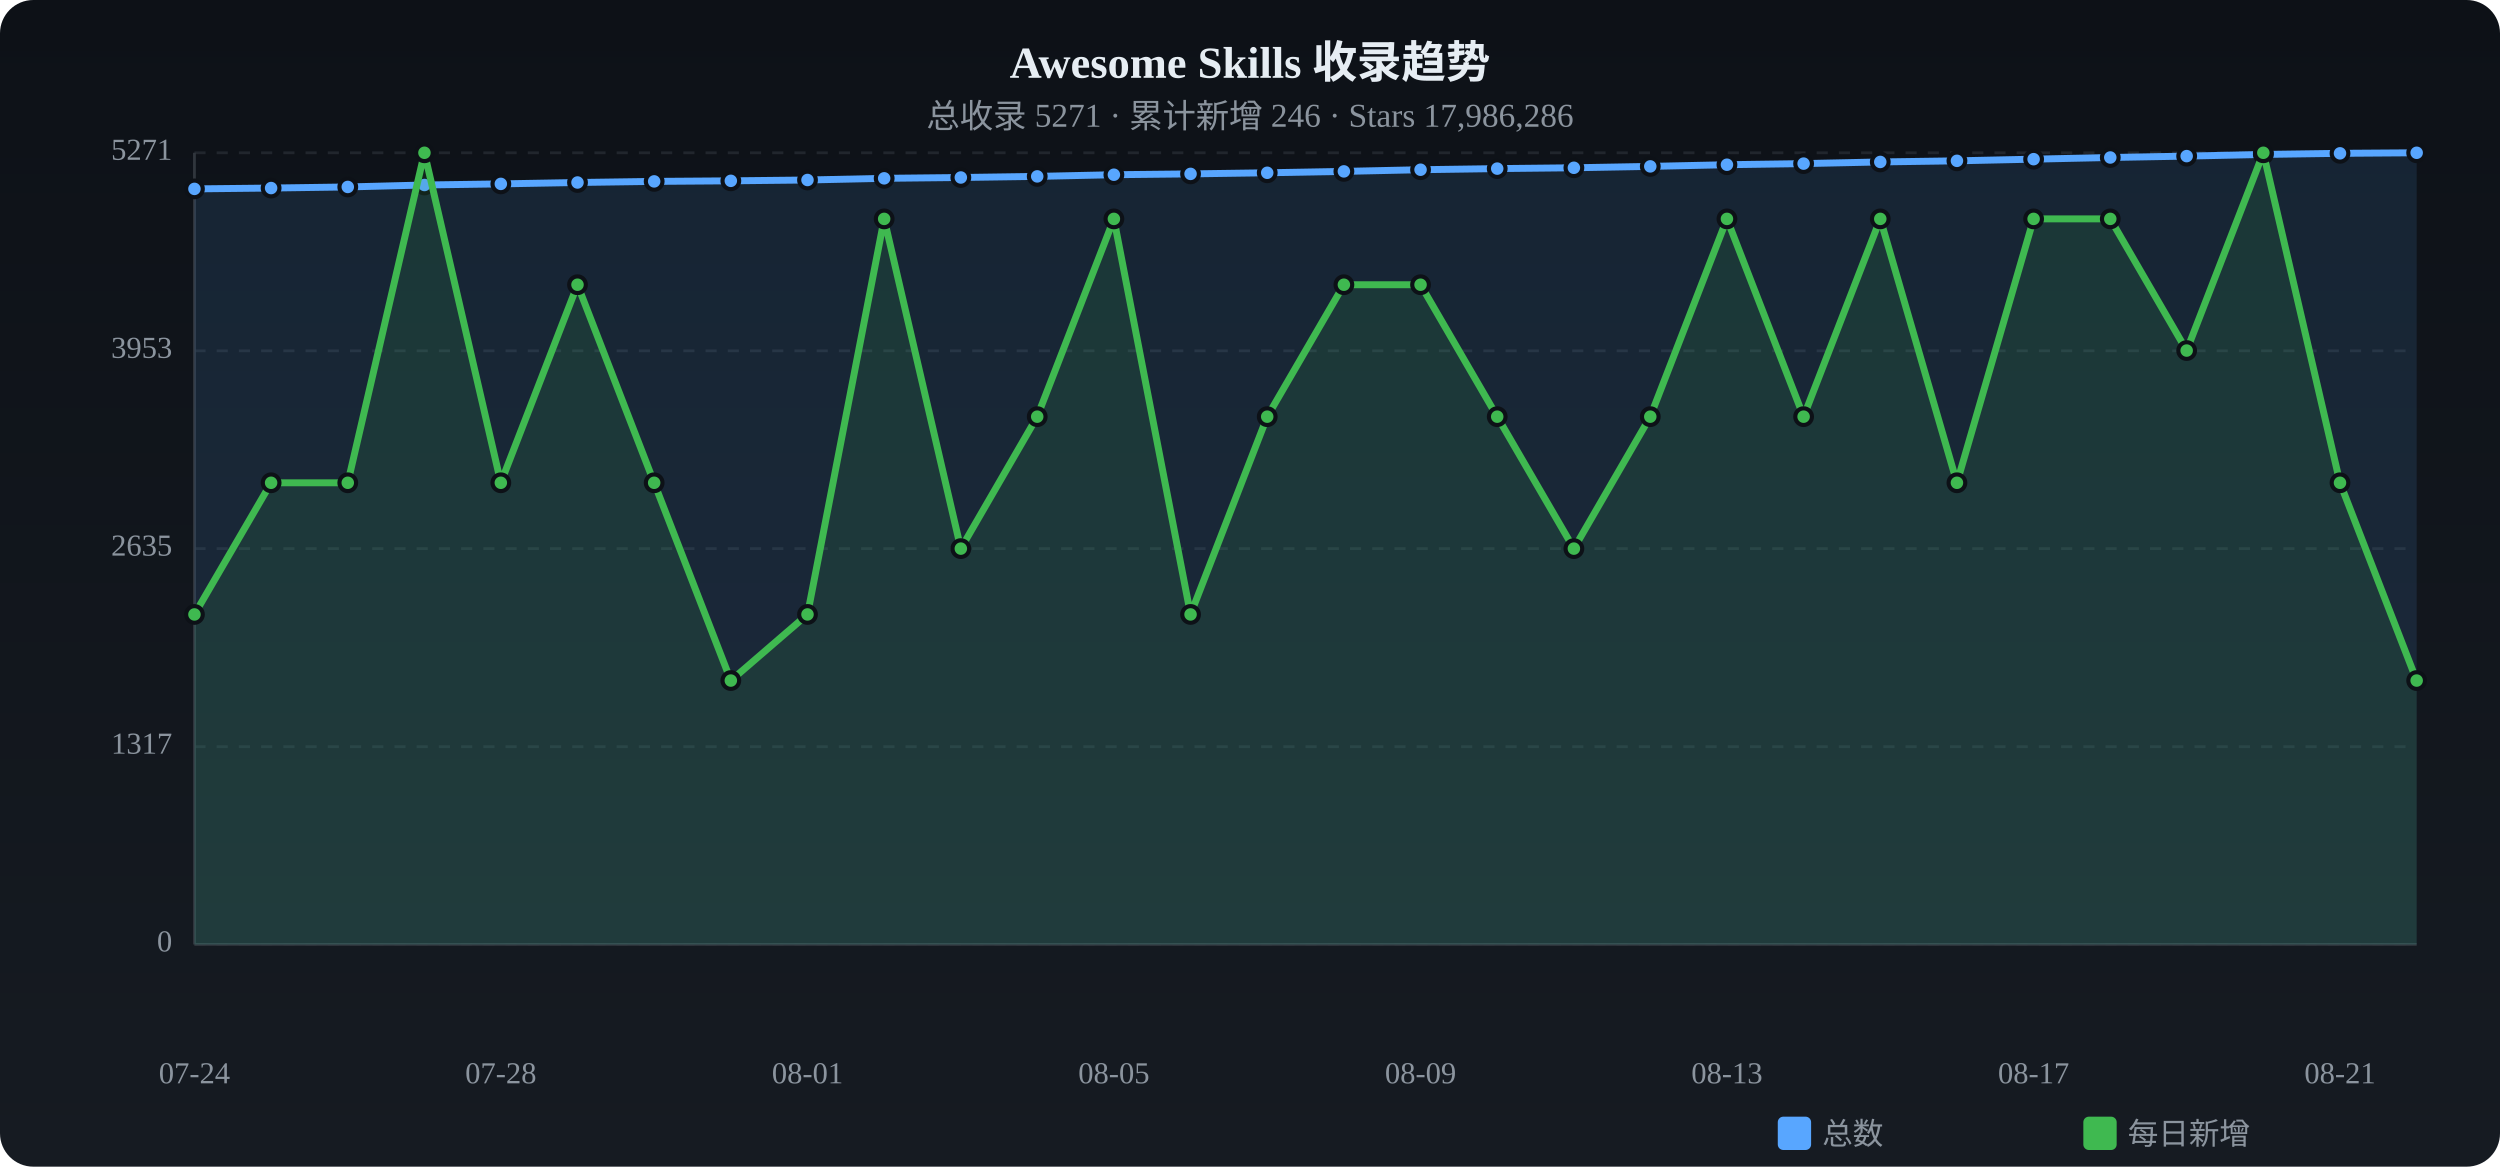
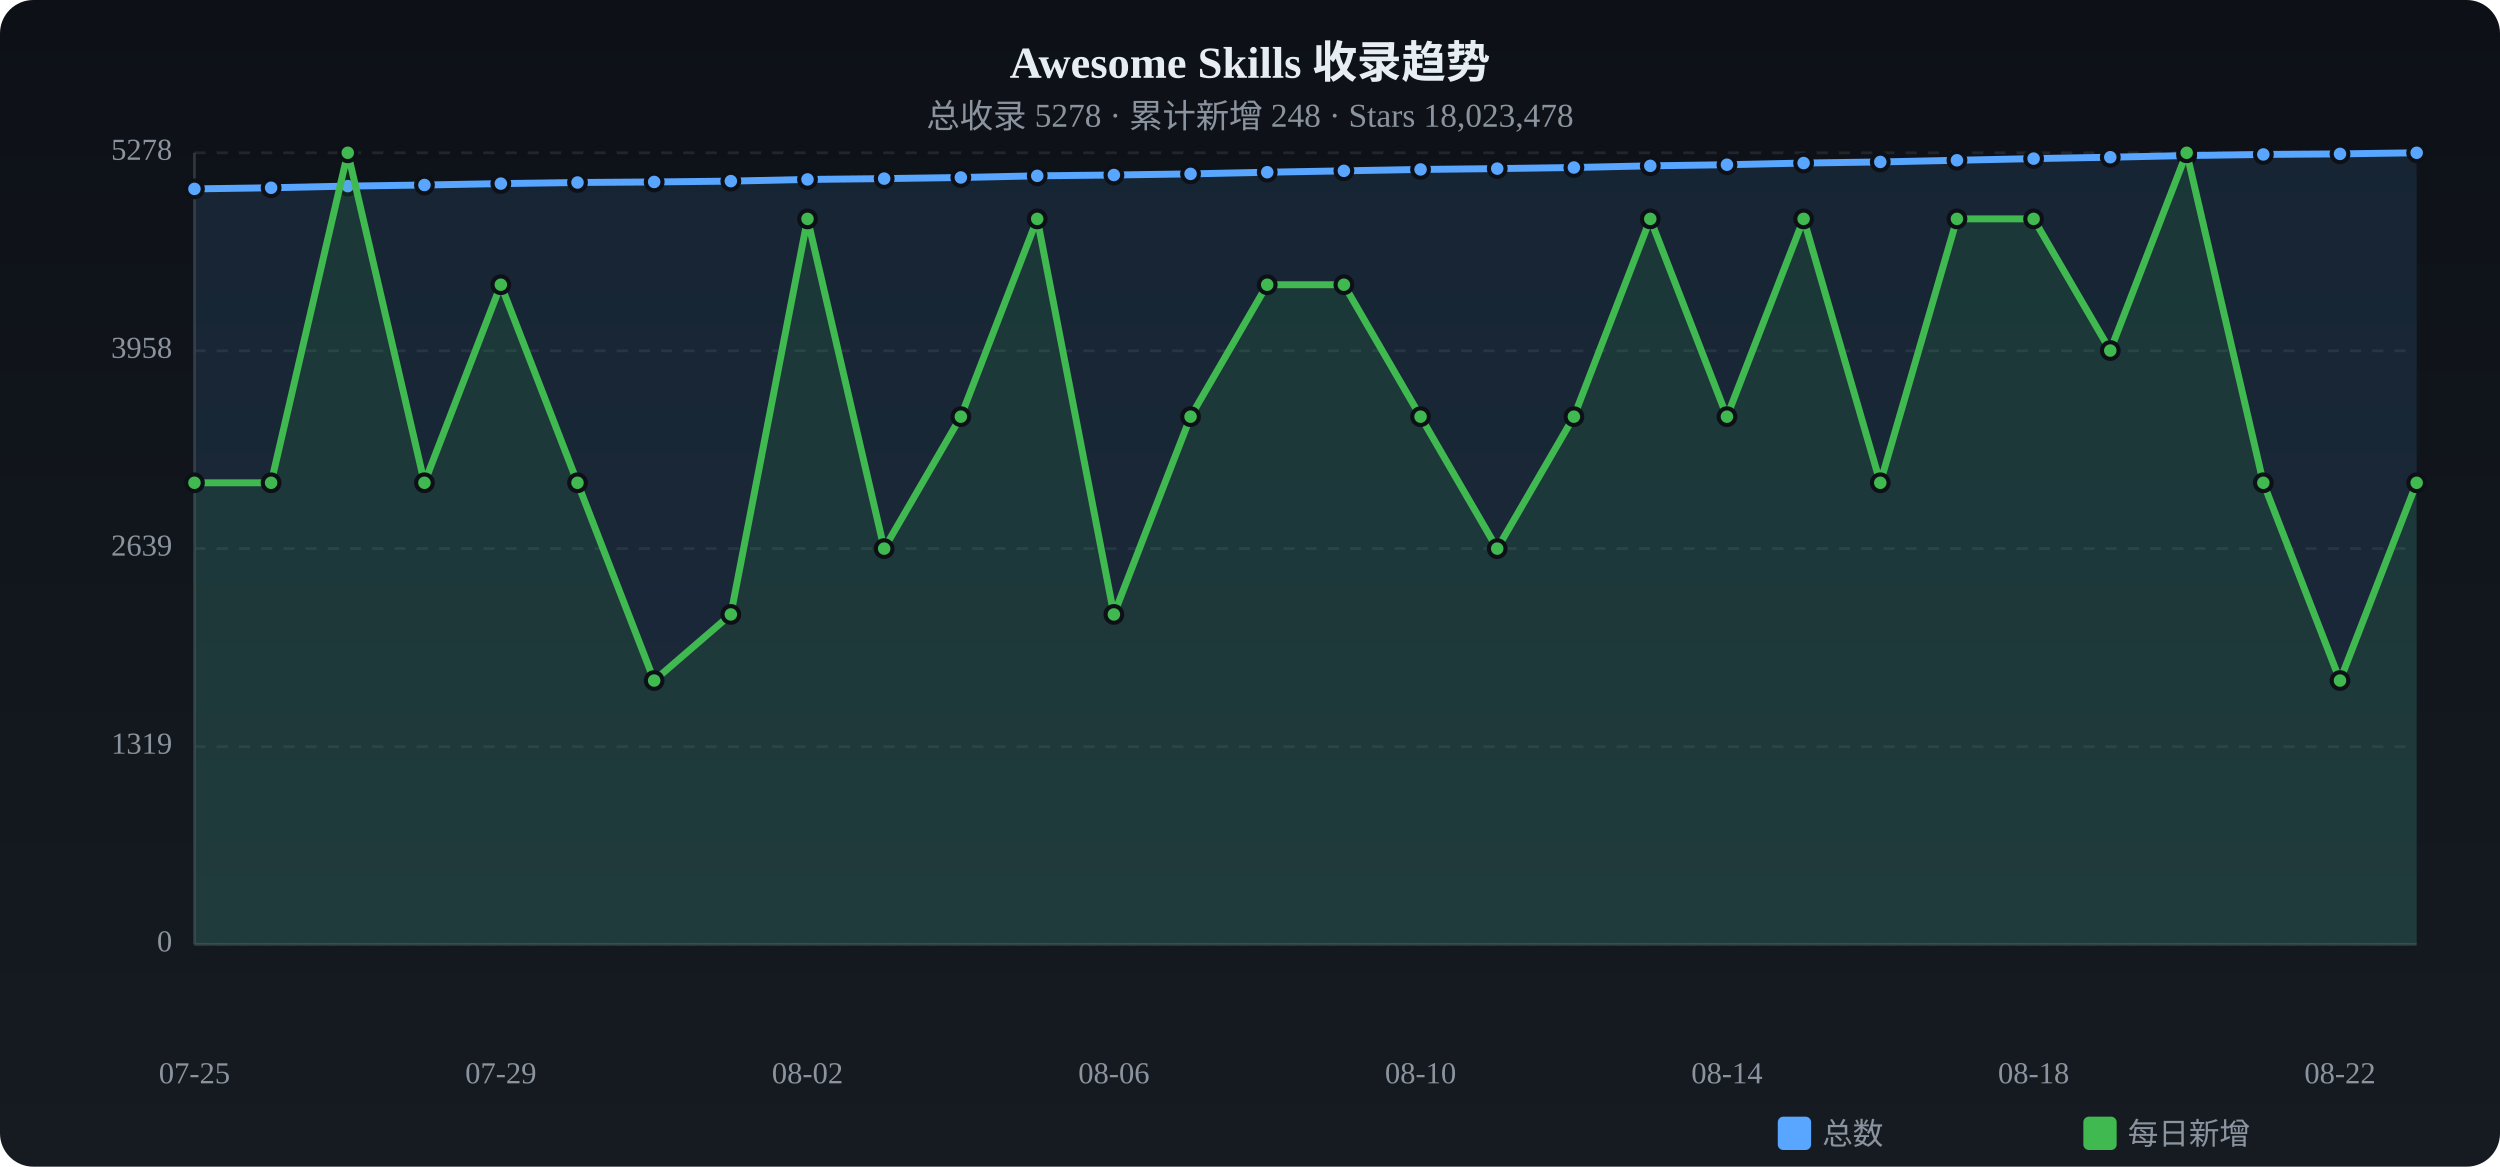
<svg xmlns="http://www.w3.org/2000/svg" viewBox="0 0 900 420" width="900" height="420">
  <defs>
    <linearGradient id="tbg" x1="0%" y1="0%" x2="0%" y2="100%">
      <stop offset="0%" stop-color="#0d1117" />
      <stop offset="100%" stop-color="#161b22" />
    </linearGradient>
  </defs>
  <rect width="900" height="420" rx="12" fill="url(#tbg)" />
  <text x="450.0" y="28" text-anchor="middle" fill="#e6edf3" font-size="16" font-weight="bold">Awesome Skills 收录趋势</text>
-   <text x="450.0" y="46" text-anchor="middle" fill="#8b949e" font-size="12">总收录 5271 · 累计新增 246 · Stars 17,986,286</text>
+   <text x="450.0" y="46" text-anchor="middle" fill="#8b949e" font-size="12">总收录 5278 · 累计新增 248 · Stars 18,023,478</text>
  <text x="62" y="340.0" text-anchor="end" fill="#8b949e" font-size="11" dominant-baseline="middle">0</text>
  <line x1="70" y1="340.0" x2="870" y2="340.0" stroke="#21262d" stroke-dasharray="4 4" />
-   <text x="62" y="268.8" text-anchor="end" fill="#8b949e" font-size="11" dominant-baseline="middle">1317</text>
+   <text x="62" y="268.8" text-anchor="end" fill="#8b949e" font-size="11" dominant-baseline="middle">1319</text>
  <line x1="70" y1="268.8" x2="870" y2="268.8" stroke="#21262d" stroke-dasharray="4 4" />
-   <text x="62" y="197.5" text-anchor="end" fill="#8b949e" font-size="11" dominant-baseline="middle">2635</text>
+   <text x="62" y="197.5" text-anchor="end" fill="#8b949e" font-size="11" dominant-baseline="middle">2639</text>
  <line x1="70" y1="197.5" x2="870" y2="197.5" stroke="#21262d" stroke-dasharray="4 4" />
-   <text x="62" y="126.3" text-anchor="end" fill="#8b949e" font-size="11" dominant-baseline="middle">3953</text>
+   <text x="62" y="126.3" text-anchor="end" fill="#8b949e" font-size="11" dominant-baseline="middle">3958</text>
  <line x1="70" y1="126.3" x2="870" y2="126.3" stroke="#21262d" stroke-dasharray="4 4" />
-   <text x="62" y="55.0" text-anchor="end" fill="#8b949e" font-size="11" dominant-baseline="middle">5271</text>
+   <text x="62" y="55.0" text-anchor="end" fill="#8b949e" font-size="11" dominant-baseline="middle">5278</text>
  <line x1="70" y1="55.0" x2="870" y2="55.0" stroke="#21262d" stroke-dasharray="4 4" />
  <line x1="70" y1="55" x2="70" y2="340" stroke="#30363d" />
  <line x1="70" y1="340" x2="870" y2="340" stroke="#30363d" />
-   <path d="M70.0,68.0 L97.6,67.7 L125.2,67.3 L152.8,66.6 L180.3,66.2 L207.9,65.7 L235.5,65.3 L263.1,65.1 L290.7,64.8 L318.3,64.2 L345.9,63.9 L373.4,63.5 L401.0,62.9 L428.6,62.6 L456.2,62.2 L483.8,61.7 L511.4,61.1 L539.0,60.7 L566.6,60.4 L594.1,59.9 L621.7,59.3 L649.3,58.9 L676.9,58.3 L704.5,57.9 L732.1,57.3 L759.7,56.7 L787.2,56.2 L814.8,55.6 L842.4,55.2 L870.0,55.0 L870.0,340 L70.0,340 Z" fill="#58a6ff" opacity="0.12" />
-   <polyline points="70.0,68.0 97.6,67.7 125.2,67.3 152.8,66.6 180.3,66.2 207.9,65.7 235.5,65.3 263.1,65.1 290.7,64.8 318.3,64.2 345.9,63.9 373.4,63.5 401.0,62.9 428.6,62.6 456.2,62.2 483.8,61.7 511.4,61.1 539.0,60.7 566.6,60.4 594.1,59.9 621.7,59.3 649.3,58.9 676.9,58.3 704.5,57.9 732.1,57.3 759.7,56.7 787.2,56.2 814.8,55.6 842.4,55.2 870.0,55.0" fill="none" stroke="#58a6ff" stroke-width="2.5" stroke-linecap="round" stroke-linejoin="round" />
+   <path d="M70.0,68.0 L97.6,67.6 L125.2,67.0 L152.8,66.6 L180.3,66.1 L207.9,65.7 L235.5,65.5 L263.1,65.2 L290.7,64.6 L318.3,64.3 L345.9,63.9 L373.4,63.3 L401.0,63.0 L428.6,62.6 L456.2,62.0 L483.8,61.5 L511.4,61.0 L539.0,60.7 L566.6,60.3 L594.1,59.7 L621.7,59.3 L649.3,58.7 L676.9,58.3 L704.5,57.7 L732.1,57.1 L759.7,56.6 L787.2,56.0 L814.8,55.6 L842.4,55.4 L870.0,55.0 L870.0,340 L70.0,340 Z" fill="#58a6ff" opacity="0.12" />
+   <polyline points="70.0,68.0 97.6,67.6 125.2,67.0 152.8,66.6 180.3,66.1 207.9,65.7 235.5,65.5 263.1,65.2 290.7,64.6 318.3,64.3 345.9,63.9 373.4,63.3 401.0,63.0 428.6,62.6 456.2,62.0 483.8,61.5 511.4,61.0 539.0,60.7 566.6,60.3 594.1,59.7 621.7,59.3 649.3,58.7 676.9,58.3 704.5,57.7 732.1,57.1 759.7,56.6 787.2,56.0 814.8,55.6 842.4,55.4 870.0,55.0" fill="none" stroke="#58a6ff" stroke-width="2.5" stroke-linecap="round" stroke-linejoin="round" />
  <circle cx="70.0" cy="68.0" r="3" fill="#58a6ff" stroke="#0d1117" stroke-width="1.5" />
-   <circle cx="97.6" cy="67.7" r="3" fill="#58a6ff" stroke="#0d1117" stroke-width="1.5" />
-   <circle cx="125.2" cy="67.3" r="3" fill="#58a6ff" stroke="#0d1117" stroke-width="1.5" />
+   <circle cx="97.6" cy="67.6" r="3" fill="#58a6ff" stroke="#0d1117" stroke-width="1.5" />
+   <circle cx="125.2" cy="67.0" r="3" fill="#58a6ff" stroke="#0d1117" stroke-width="1.5" />
  <circle cx="152.8" cy="66.6" r="3" fill="#58a6ff" stroke="#0d1117" stroke-width="1.5" />
-   <circle cx="180.3" cy="66.2" r="3" fill="#58a6ff" stroke="#0d1117" stroke-width="1.5" />
+   <circle cx="180.3" cy="66.1" r="3" fill="#58a6ff" stroke="#0d1117" stroke-width="1.5" />
  <circle cx="207.9" cy="65.7" r="3" fill="#58a6ff" stroke="#0d1117" stroke-width="1.5" />
-   <circle cx="235.5" cy="65.3" r="3" fill="#58a6ff" stroke="#0d1117" stroke-width="1.5" />
-   <circle cx="263.1" cy="65.1" r="3" fill="#58a6ff" stroke="#0d1117" stroke-width="1.5" />
-   <circle cx="290.7" cy="64.8" r="3" fill="#58a6ff" stroke="#0d1117" stroke-width="1.5" />
-   <circle cx="318.3" cy="64.2" r="3" fill="#58a6ff" stroke="#0d1117" stroke-width="1.5" />
+   <circle cx="235.5" cy="65.5" r="3" fill="#58a6ff" stroke="#0d1117" stroke-width="1.5" />
+   <circle cx="263.1" cy="65.2" r="3" fill="#58a6ff" stroke="#0d1117" stroke-width="1.5" />
+   <circle cx="290.7" cy="64.6" r="3" fill="#58a6ff" stroke="#0d1117" stroke-width="1.5" />
+   <circle cx="318.3" cy="64.3" r="3" fill="#58a6ff" stroke="#0d1117" stroke-width="1.5" />
  <circle cx="345.9" cy="63.9" r="3" fill="#58a6ff" stroke="#0d1117" stroke-width="1.5" />
-   <circle cx="373.4" cy="63.5" r="3" fill="#58a6ff" stroke="#0d1117" stroke-width="1.5" />
-   <circle cx="401.0" cy="62.9" r="3" fill="#58a6ff" stroke="#0d1117" stroke-width="1.5" />
+   <circle cx="373.4" cy="63.3" r="3" fill="#58a6ff" stroke="#0d1117" stroke-width="1.5" />
+   <circle cx="401.0" cy="63.0" r="3" fill="#58a6ff" stroke="#0d1117" stroke-width="1.5" />
  <circle cx="428.6" cy="62.6" r="3" fill="#58a6ff" stroke="#0d1117" stroke-width="1.5" />
-   <circle cx="456.2" cy="62.2" r="3" fill="#58a6ff" stroke="#0d1117" stroke-width="1.5" />
-   <circle cx="483.8" cy="61.7" r="3" fill="#58a6ff" stroke="#0d1117" stroke-width="1.5" />
-   <circle cx="511.4" cy="61.1" r="3" fill="#58a6ff" stroke="#0d1117" stroke-width="1.5" />
+   <circle cx="456.2" cy="62.0" r="3" fill="#58a6ff" stroke="#0d1117" stroke-width="1.5" />
+   <circle cx="483.8" cy="61.5" r="3" fill="#58a6ff" stroke="#0d1117" stroke-width="1.5" />
+   <circle cx="511.4" cy="61.0" r="3" fill="#58a6ff" stroke="#0d1117" stroke-width="1.5" />
  <circle cx="539.0" cy="60.7" r="3" fill="#58a6ff" stroke="#0d1117" stroke-width="1.5" />
-   <circle cx="566.6" cy="60.4" r="3" fill="#58a6ff" stroke="#0d1117" stroke-width="1.5" />
-   <circle cx="594.1" cy="59.9" r="3" fill="#58a6ff" stroke="#0d1117" stroke-width="1.5" />
+   <circle cx="566.6" cy="60.3" r="3" fill="#58a6ff" stroke="#0d1117" stroke-width="1.5" />
+   <circle cx="594.1" cy="59.7" r="3" fill="#58a6ff" stroke="#0d1117" stroke-width="1.5" />
  <circle cx="621.7" cy="59.3" r="3" fill="#58a6ff" stroke="#0d1117" stroke-width="1.5" />
-   <circle cx="649.3" cy="58.9" r="3" fill="#58a6ff" stroke="#0d1117" stroke-width="1.5" />
+   <circle cx="649.3" cy="58.7" r="3" fill="#58a6ff" stroke="#0d1117" stroke-width="1.5" />
  <circle cx="676.9" cy="58.3" r="3" fill="#58a6ff" stroke="#0d1117" stroke-width="1.5" />
-   <circle cx="704.5" cy="57.9" r="3" fill="#58a6ff" stroke="#0d1117" stroke-width="1.5" />
-   <circle cx="732.1" cy="57.3" r="3" fill="#58a6ff" stroke="#0d1117" stroke-width="1.5" />
-   <circle cx="759.7" cy="56.7" r="3" fill="#58a6ff" stroke="#0d1117" stroke-width="1.5" />
-   <circle cx="787.2" cy="56.2" r="3" fill="#58a6ff" stroke="#0d1117" stroke-width="1.5" />
+   <circle cx="704.5" cy="57.7" r="3" fill="#58a6ff" stroke="#0d1117" stroke-width="1.5" />
+   <circle cx="732.1" cy="57.1" r="3" fill="#58a6ff" stroke="#0d1117" stroke-width="1.5" />
+   <circle cx="759.7" cy="56.6" r="3" fill="#58a6ff" stroke="#0d1117" stroke-width="1.5" />
+   <circle cx="787.2" cy="56.0" r="3" fill="#58a6ff" stroke="#0d1117" stroke-width="1.5" />
  <circle cx="814.8" cy="55.6" r="3" fill="#58a6ff" stroke="#0d1117" stroke-width="1.5" />
-   <circle cx="842.4" cy="55.2" r="3" fill="#58a6ff" stroke="#0d1117" stroke-width="1.5" />
+   <circle cx="842.4" cy="55.4" r="3" fill="#58a6ff" stroke="#0d1117" stroke-width="1.5" />
  <circle cx="870.0" cy="55.0" r="3" fill="#58a6ff" stroke="#0d1117" stroke-width="1.5" />
-   <path d="M70.0,221.2 L97.6,173.8 L125.2,173.8 L152.8,55.0 L180.3,173.8 L207.9,102.5 L235.5,173.8 L263.1,245.0 L290.7,221.2 L318.3,78.8 L345.9,197.5 L373.4,150.0 L401.0,78.8 L428.6,221.2 L456.2,150.0 L483.8,102.5 L511.4,102.5 L539.0,150.0 L566.6,197.5 L594.1,150.0 L621.7,78.8 L649.3,150.0 L676.9,78.8 L704.5,173.8 L732.1,78.8 L759.7,78.8 L787.2,126.2 L814.8,55.0 L842.4,173.8 L870.0,245.0 L870.0,340 L70.0,340 Z" fill="#3fb950" opacity="0.12" />
-   <polyline points="70.0,221.2 97.6,173.8 125.2,173.8 152.8,55.0 180.3,173.8 207.9,102.5 235.5,173.8 263.1,245.0 290.7,221.2 318.3,78.8 345.9,197.5 373.4,150.0 401.0,78.8 428.6,221.2 456.2,150.0 483.8,102.5 511.4,102.5 539.0,150.0 566.6,197.5 594.1,150.0 621.7,78.8 649.3,150.0 676.9,78.8 704.5,173.8 732.1,78.8 759.7,78.8 787.2,126.2 814.8,55.0 842.4,173.8 870.0,245.0" fill="none" stroke="#3fb950" stroke-width="2.5" stroke-linecap="round" stroke-linejoin="round" />
-   <circle cx="70.0" cy="221.2" r="3" fill="#3fb950" stroke="#0d1117" stroke-width="1.5" />
+   <path d="M70.0,173.8 L97.6,173.8 L125.2,55.0 L152.8,173.8 L180.3,102.5 L207.9,173.8 L235.5,245.0 L263.1,221.2 L290.7,78.8 L318.3,197.5 L345.9,150.0 L373.4,78.8 L401.0,221.2 L428.6,150.0 L456.2,102.5 L483.8,102.5 L511.4,150.0 L539.0,197.5 L566.6,150.0 L594.1,78.8 L621.7,150.0 L649.3,78.8 L676.9,173.8 L704.5,78.8 L732.1,78.8 L759.7,126.2 L787.2,55.0 L814.8,173.8 L842.4,245.0 L870.0,173.8 L870.0,340 L70.0,340 Z" fill="#3fb950" opacity="0.12" />
+   <polyline points="70.0,173.8 97.6,173.8 125.2,55.0 152.8,173.8 180.3,102.5 207.9,173.8 235.5,245.0 263.1,221.2 290.7,78.8 318.3,197.5 345.9,150.0 373.4,78.8 401.0,221.2 428.6,150.0 456.2,102.5 483.8,102.5 511.4,150.0 539.0,197.5 566.6,150.0 594.1,78.8 621.7,150.0 649.3,78.8 676.9,173.8 704.5,78.8 732.1,78.8 759.7,126.2 787.2,55.0 814.8,173.8 842.4,245.0 870.0,173.8" fill="none" stroke="#3fb950" stroke-width="2.5" stroke-linecap="round" stroke-linejoin="round" />
+   <circle cx="70.0" cy="173.8" r="3" fill="#3fb950" stroke="#0d1117" stroke-width="1.5" />
  <circle cx="97.6" cy="173.8" r="3" fill="#3fb950" stroke="#0d1117" stroke-width="1.5" />
-   <circle cx="125.2" cy="173.8" r="3" fill="#3fb950" stroke="#0d1117" stroke-width="1.5" />
-   <circle cx="152.8" cy="55.0" r="3" fill="#3fb950" stroke="#0d1117" stroke-width="1.5" />
-   <circle cx="180.3" cy="173.8" r="3" fill="#3fb950" stroke="#0d1117" stroke-width="1.5" />
-   <circle cx="207.9" cy="102.5" r="3" fill="#3fb950" stroke="#0d1117" stroke-width="1.5" />
-   <circle cx="235.5" cy="173.8" r="3" fill="#3fb950" stroke="#0d1117" stroke-width="1.5" />
-   <circle cx="263.1" cy="245.0" r="3" fill="#3fb950" stroke="#0d1117" stroke-width="1.5" />
-   <circle cx="290.7" cy="221.2" r="3" fill="#3fb950" stroke="#0d1117" stroke-width="1.5" />
-   <circle cx="318.3" cy="78.8" r="3" fill="#3fb950" stroke="#0d1117" stroke-width="1.5" />
-   <circle cx="345.9" cy="197.5" r="3" fill="#3fb950" stroke="#0d1117" stroke-width="1.5" />
-   <circle cx="373.4" cy="150.0" r="3" fill="#3fb950" stroke="#0d1117" stroke-width="1.5" />
-   <circle cx="401.0" cy="78.8" r="3" fill="#3fb950" stroke="#0d1117" stroke-width="1.5" />
-   <circle cx="428.6" cy="221.2" r="3" fill="#3fb950" stroke="#0d1117" stroke-width="1.5" />
-   <circle cx="456.2" cy="150.0" r="3" fill="#3fb950" stroke="#0d1117" stroke-width="1.5" />
+   <circle cx="125.2" cy="55.0" r="3" fill="#3fb950" stroke="#0d1117" stroke-width="1.5" />
+   <circle cx="152.8" cy="173.8" r="3" fill="#3fb950" stroke="#0d1117" stroke-width="1.5" />
+   <circle cx="180.3" cy="102.5" r="3" fill="#3fb950" stroke="#0d1117" stroke-width="1.5" />
+   <circle cx="207.9" cy="173.8" r="3" fill="#3fb950" stroke="#0d1117" stroke-width="1.5" />
+   <circle cx="235.5" cy="245.0" r="3" fill="#3fb950" stroke="#0d1117" stroke-width="1.5" />
+   <circle cx="263.1" cy="221.2" r="3" fill="#3fb950" stroke="#0d1117" stroke-width="1.5" />
+   <circle cx="290.7" cy="78.8" r="3" fill="#3fb950" stroke="#0d1117" stroke-width="1.5" />
+   <circle cx="318.3" cy="197.5" r="3" fill="#3fb950" stroke="#0d1117" stroke-width="1.5" />
+   <circle cx="345.9" cy="150.0" r="3" fill="#3fb950" stroke="#0d1117" stroke-width="1.5" />
+   <circle cx="373.4" cy="78.8" r="3" fill="#3fb950" stroke="#0d1117" stroke-width="1.5" />
+   <circle cx="401.0" cy="221.2" r="3" fill="#3fb950" stroke="#0d1117" stroke-width="1.5" />
+   <circle cx="428.6" cy="150.0" r="3" fill="#3fb950" stroke="#0d1117" stroke-width="1.5" />
+   <circle cx="456.2" cy="102.5" r="3" fill="#3fb950" stroke="#0d1117" stroke-width="1.5" />
  <circle cx="483.8" cy="102.5" r="3" fill="#3fb950" stroke="#0d1117" stroke-width="1.5" />
-   <circle cx="511.4" cy="102.5" r="3" fill="#3fb950" stroke="#0d1117" stroke-width="1.5" />
-   <circle cx="539.0" cy="150.0" r="3" fill="#3fb950" stroke="#0d1117" stroke-width="1.5" />
-   <circle cx="566.6" cy="197.5" r="3" fill="#3fb950" stroke="#0d1117" stroke-width="1.5" />
-   <circle cx="594.1" cy="150.0" r="3" fill="#3fb950" stroke="#0d1117" stroke-width="1.5" />
-   <circle cx="621.7" cy="78.8" r="3" fill="#3fb950" stroke="#0d1117" stroke-width="1.5" />
-   <circle cx="649.3" cy="150.0" r="3" fill="#3fb950" stroke="#0d1117" stroke-width="1.5" />
-   <circle cx="676.9" cy="78.8" r="3" fill="#3fb950" stroke="#0d1117" stroke-width="1.5" />
-   <circle cx="704.5" cy="173.8" r="3" fill="#3fb950" stroke="#0d1117" stroke-width="1.5" />
+   <circle cx="511.4" cy="150.0" r="3" fill="#3fb950" stroke="#0d1117" stroke-width="1.5" />
+   <circle cx="539.0" cy="197.5" r="3" fill="#3fb950" stroke="#0d1117" stroke-width="1.5" />
+   <circle cx="566.6" cy="150.0" r="3" fill="#3fb950" stroke="#0d1117" stroke-width="1.5" />
+   <circle cx="594.1" cy="78.8" r="3" fill="#3fb950" stroke="#0d1117" stroke-width="1.5" />
+   <circle cx="621.7" cy="150.0" r="3" fill="#3fb950" stroke="#0d1117" stroke-width="1.5" />
+   <circle cx="649.3" cy="78.8" r="3" fill="#3fb950" stroke="#0d1117" stroke-width="1.5" />
+   <circle cx="676.9" cy="173.8" r="3" fill="#3fb950" stroke="#0d1117" stroke-width="1.5" />
+   <circle cx="704.5" cy="78.8" r="3" fill="#3fb950" stroke="#0d1117" stroke-width="1.5" />
  <circle cx="732.1" cy="78.8" r="3" fill="#3fb950" stroke="#0d1117" stroke-width="1.5" />
-   <circle cx="759.7" cy="78.8" r="3" fill="#3fb950" stroke="#0d1117" stroke-width="1.5" />
-   <circle cx="787.2" cy="126.2" r="3" fill="#3fb950" stroke="#0d1117" stroke-width="1.5" />
-   <circle cx="814.8" cy="55.0" r="3" fill="#3fb950" stroke="#0d1117" stroke-width="1.5" />
-   <circle cx="842.4" cy="173.8" r="3" fill="#3fb950" stroke="#0d1117" stroke-width="1.5" />
-   <circle cx="870.0" cy="245.0" r="3" fill="#3fb950" stroke="#0d1117" stroke-width="1.5" />
-   <text x="70.0" y="390" text-anchor="middle" fill="#8b949e" font-size="11">07-24</text>
-   <text x="180.3" y="390" text-anchor="middle" fill="#8b949e" font-size="11">07-28</text>
-   <text x="290.7" y="390" text-anchor="middle" fill="#8b949e" font-size="11">08-01</text>
-   <text x="401.0" y="390" text-anchor="middle" fill="#8b949e" font-size="11">08-05</text>
-   <text x="511.4" y="390" text-anchor="middle" fill="#8b949e" font-size="11">08-09</text>
-   <text x="621.7" y="390" text-anchor="middle" fill="#8b949e" font-size="11">08-13</text>
-   <text x="732.1" y="390" text-anchor="middle" fill="#8b949e" font-size="11">08-17</text>
-   <text x="842.4" y="390" text-anchor="middle" fill="#8b949e" font-size="11">08-21</text>
+   <circle cx="759.7" cy="126.2" r="3" fill="#3fb950" stroke="#0d1117" stroke-width="1.5" />
+   <circle cx="787.2" cy="55.0" r="3" fill="#3fb950" stroke="#0d1117" stroke-width="1.5" />
+   <circle cx="814.8" cy="173.8" r="3" fill="#3fb950" stroke="#0d1117" stroke-width="1.5" />
+   <circle cx="842.4" cy="245.0" r="3" fill="#3fb950" stroke="#0d1117" stroke-width="1.5" />
+   <circle cx="870.0" cy="173.8" r="3" fill="#3fb950" stroke="#0d1117" stroke-width="1.5" />
+   <text x="70.0" y="390" text-anchor="middle" fill="#8b949e" font-size="11">07-25</text>
+   <text x="180.3" y="390" text-anchor="middle" fill="#8b949e" font-size="11">07-29</text>
+   <text x="290.7" y="390" text-anchor="middle" fill="#8b949e" font-size="11">08-02</text>
+   <text x="401.0" y="390" text-anchor="middle" fill="#8b949e" font-size="11">08-06</text>
+   <text x="511.4" y="390" text-anchor="middle" fill="#8b949e" font-size="11">08-10</text>
+   <text x="621.7" y="390" text-anchor="middle" fill="#8b949e" font-size="11">08-14</text>
+   <text x="732.1" y="390" text-anchor="middle" fill="#8b949e" font-size="11">08-18</text>
+   <text x="842.4" y="390" text-anchor="middle" fill="#8b949e" font-size="11">08-22</text>
  <rect x="640" y="402" width="12" height="12" rx="2" fill="#58a6ff" />
  <text x="656" y="412" fill="#8b949e" font-size="11">总数</text>
  <rect x="750" y="402" width="12" height="12" rx="2" fill="#3fb950" />
  <text x="766" y="412" fill="#8b949e" font-size="11">每日新增</text>
</svg>
